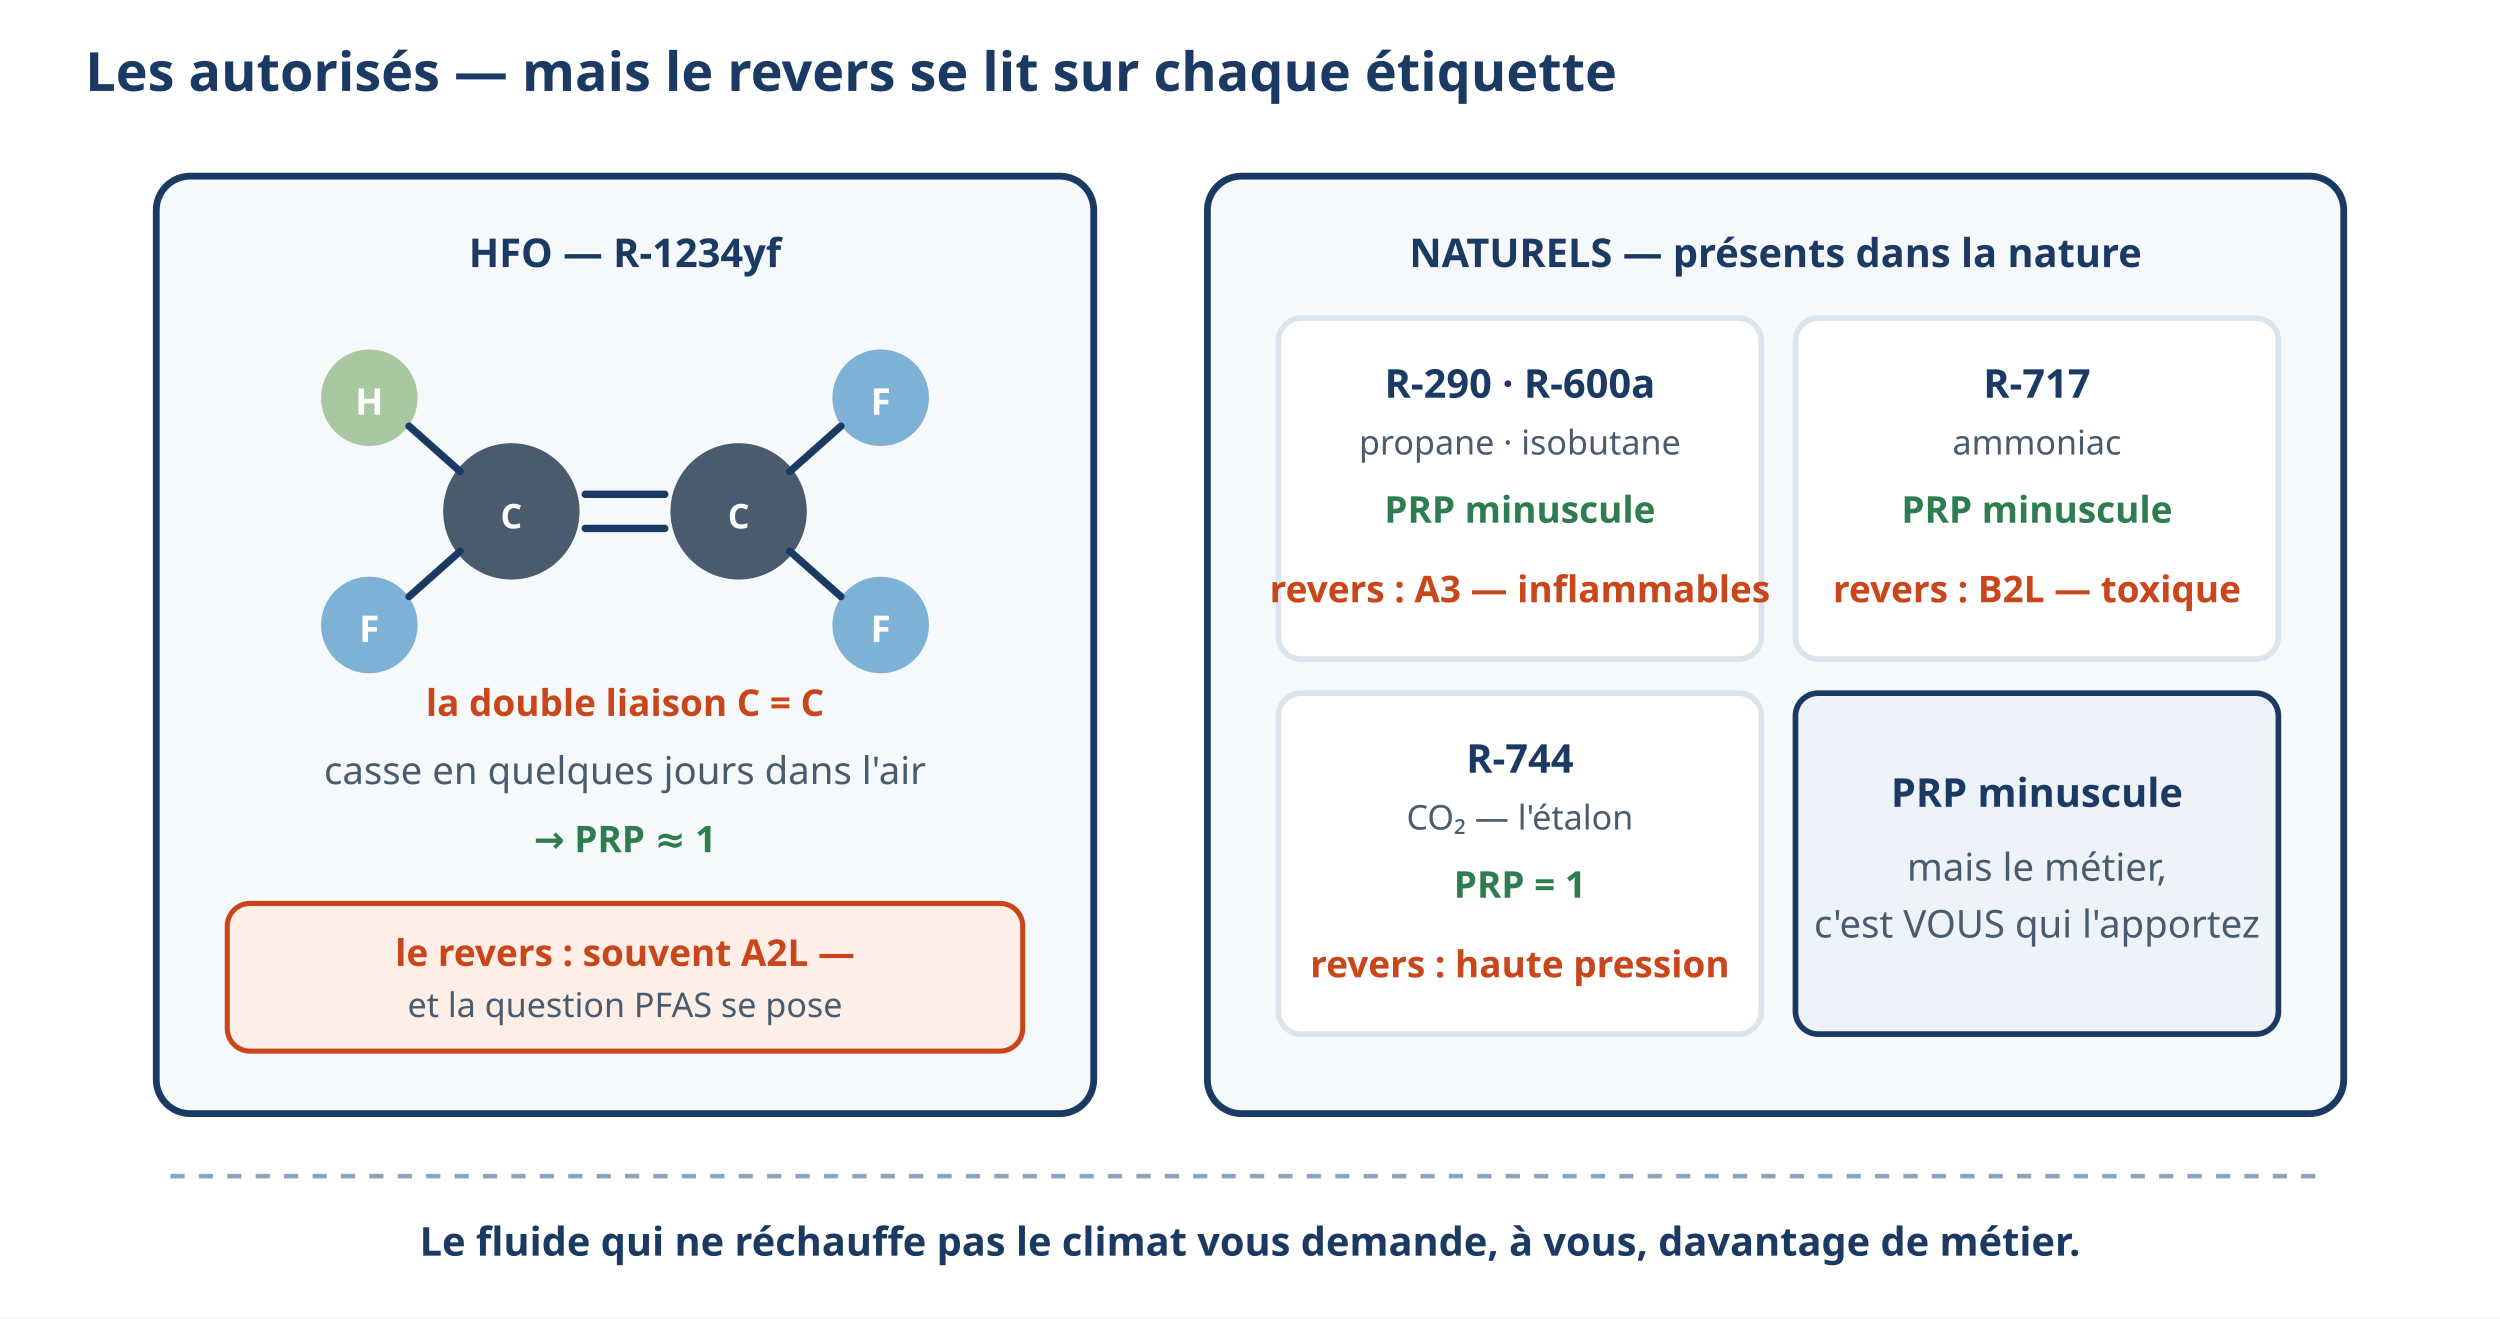
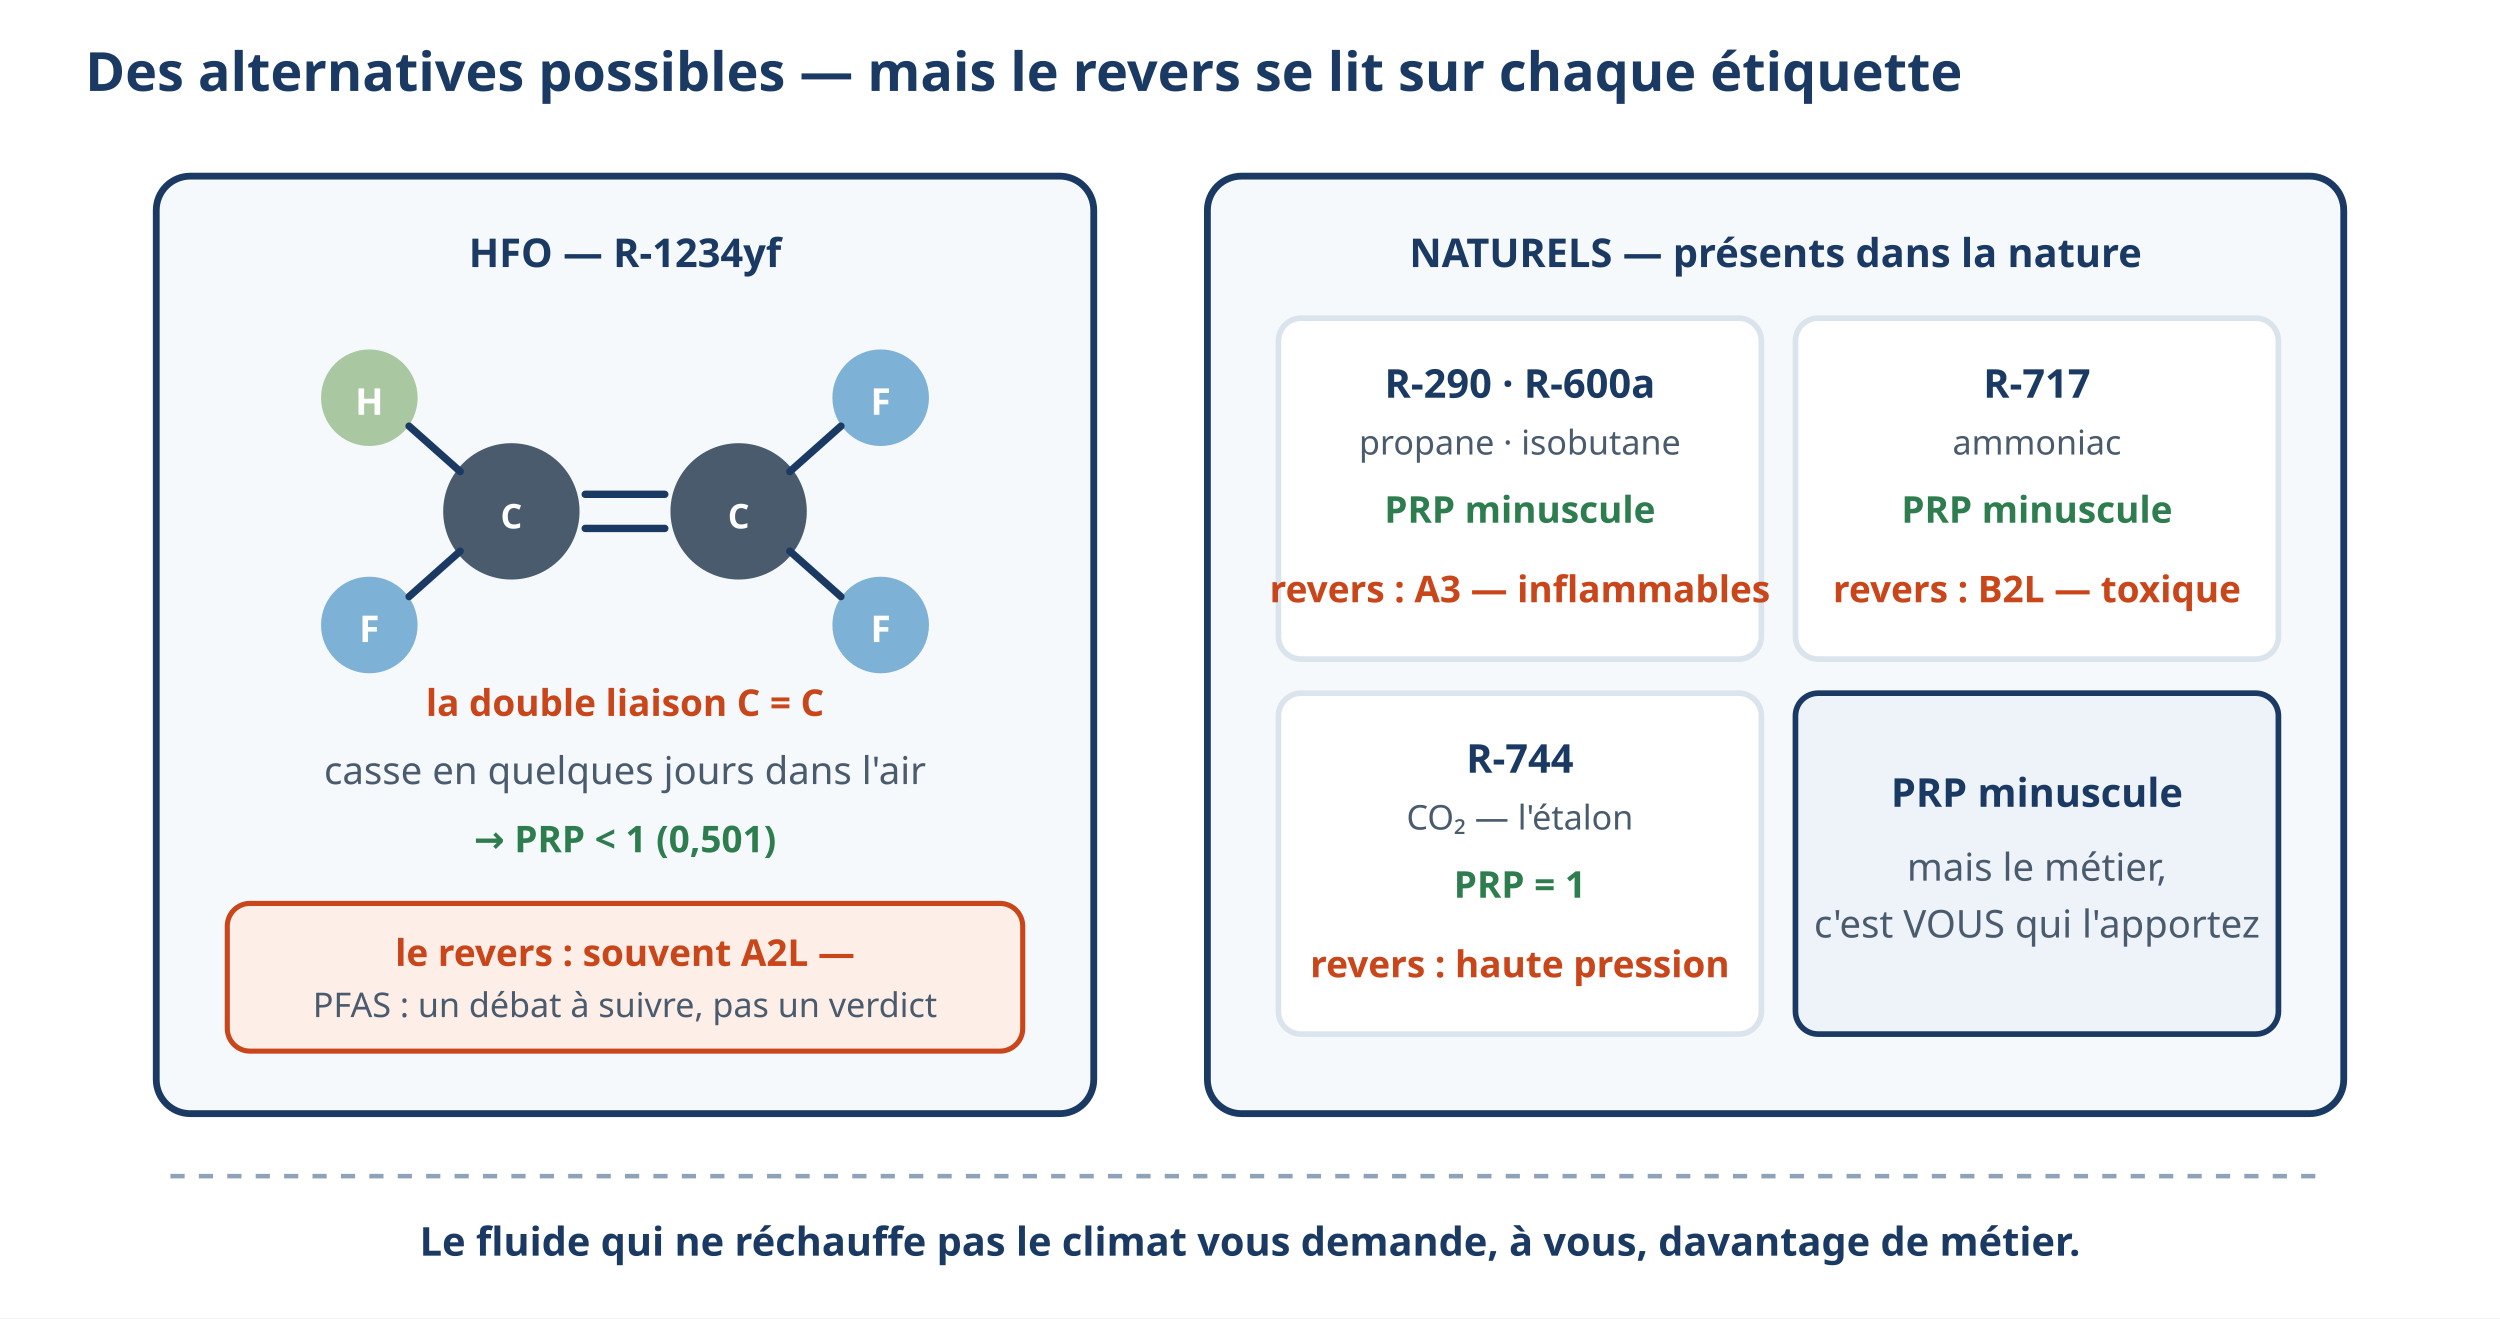
- <svg xmlns="http://www.w3.org/2000/svg" viewBox="0 0 880 464" role="img" aria-label="Les deux familles autorisées, et le revers de chacune. Les HFO, comme le R-1234yf : une double liaison entre carbones qui casse en quelques jours dans l'air, d'où un PRP proche de un — mais souvent classés A2L, et la question des PFAS se pose. Les fluides naturels : R-290 propane et R-600a isobutane, classés A3 ; R-717 ammoniac, classé B2L ; R-744 CO2, qui travaille à haute pression. PRP minuscule, mais chacun son revers : le fluide qui ne réchauffe pas le climat demande davantage de métier.">
+ <svg xmlns="http://www.w3.org/2000/svg" viewBox="0 0 880 464" role="img" aria-label="Deux familles d'alternatives possibles, selon l'application, l'équipement et le calendrier — et le revers de chacune. Les HFO, comme le R-1234yf : une double liaison entre carbones qui casse en quelques jours dans l'air, d'où un PRP inférieur à un — 0,501 dans l'annexe du règlement. Souvent classés A2L ; et certains fluorés sont au cœur d'un débat réglementaire sur les PFAS — un dossier à suivre, pas un verdict. Les fluides naturels : R-290 propane et R-600a isobutane, classés A3 ; R-717 ammoniac, classé B2L ; R-744 CO2, qui travaille à haute pression. PRP minuscule, mais chacun son revers : le fluide qui ne réchauffe pas le climat demande davantage de métier.">
  <style>
    .t   { font:700 19px Calibri,Segoe UI,sans-serif; fill:#1b3a63; }
    .st  { font:700 14px Calibri,Segoe UI,sans-serif; fill:#1b3a63; }
    .lg  { font:400 13.5px Calibri,Segoe UI,sans-serif; fill:#4a5b6e; }
    .sm  { font:400 12px Calibri,Segoe UI,sans-serif; fill:#4a5b6e; }
    .bad { font:700 13px Calibri,Segoe UI,sans-serif; fill:#c9451a; }
    .ok  { font:700 13px Calibri,Segoe UI,sans-serif; fill:#2e7d4f; }
    .p   { fill:none; stroke:#1b3a63; stroke-width:2.6; stroke-linecap:round; stroke-linejoin:round; }
    .dash{ fill:none; stroke:#8fa3b8; stroke-width:1.6; stroke-dasharray:5 5; }
  </style>
  <rect width="880" height="464" fill="#ffffff" />
-   <text class="t" x="30" y="32">Les autorisés — mais le revers se lit sur chaque étiquette</text>
+   <text class="t" x="30" y="32">Des alternatives possibles — mais le revers se lit sur chaque étiquette</text>
  <rect x="55" y="62" width="330" height="330" rx="12" fill="#f6f9fc" stroke="#1b3a63" stroke-width="2.4" />
  <text class="st" x="220" y="94" text-anchor="middle">HFO — R-1234yf</text>
  <g transform="translate(220,180)">
    <circle cx="-40" r="24" fill="#4a5b6e" />
    <text x="-40" y="6" text-anchor="middle" fill="#fff" font-weight="700" font-family="Calibri">C</text>
    <circle cx="40" r="24" fill="#4a5b6e" />
    <text x="40" y="6" text-anchor="middle" fill="#fff" font-weight="700" font-family="Calibri">C</text>
    <path class="p" d="M-14,-6 h28 M-14,6 h28" stroke-width="3.4" stroke="#c9451a" />
    <circle cx="-90" cy="-40" r="17" fill="#a9c8a2" />
    <text x="-90" y="-34" text-anchor="middle" fill="#fff" font-weight="700" font-family="Calibri" font-size="13">H</text>
    <circle cx="-90" cy="40" r="17" fill="#7db2d6" />
    <text x="-90" y="46" text-anchor="middle" fill="#fff" font-weight="700" font-family="Calibri" font-size="13">F</text>
    <circle cx="90" cy="-40" r="17" fill="#7db2d6" />
    <text x="90" y="-34" text-anchor="middle" fill="#fff" font-weight="700" font-family="Calibri" font-size="13">F</text>
    <circle cx="90" cy="40" r="17" fill="#7db2d6" />
    <text x="90" y="46" text-anchor="middle" fill="#fff" font-weight="700" font-family="Calibri" font-size="13">F</text>
    <path class="p" d="M-58,-14 L-76,-30 M-58,14 L-76,30 M58,-14 L76,-30 M58,14 L76,30" stroke-width="2" />
  </g>
  <text class="bad" x="220" y="252" text-anchor="middle">la double liaison C = C</text>
  <text class="lg" x="220" y="276" text-anchor="middle">casse en quelques jours dans l'air</text>
-   <text class="ok" x="220" y="300" text-anchor="middle">→ PRP ≈ 1</text>
+   <text class="ok" x="220" y="300" text-anchor="middle">→ PRP &lt; 1 (0,501)</text>
  <rect x="80" y="318" width="280" height="52" rx="8" fill="#fdeee8" stroke="#c9451a" stroke-width="1.8" />
  <text class="bad" x="220" y="340" text-anchor="middle">le revers : souvent A2L —</text>
-   <text class="sm" x="220" y="358" text-anchor="middle">et la question PFAS se pose</text>
+   <text class="sm" x="220" y="358" text-anchor="middle">PFAS : un débat à suivre, pas un verdict</text>
  <rect x="425" y="62" width="400" height="330" rx="12" fill="#f6f9fc" stroke="#1b3a63" stroke-width="2.4" />
  <text class="st" x="625" y="94" text-anchor="middle">NATURELS — présents dans la nature</text>
  <g>
    <rect x="450" y="112" width="170" height="120" rx="8" fill="#ffffff" stroke="#dbe4ec" stroke-width="2" />
    <text class="st" x="535" y="140" text-anchor="middle">R-290 · R-600a</text>
    <text class="sm" x="535" y="160" text-anchor="middle">propane · isobutane</text>
    <text class="ok" x="535" y="184" text-anchor="middle">PRP minuscule</text>
    <text class="bad" x="535" y="212" text-anchor="middle">revers : A3 — inflammables</text>
  </g>
  <g>
    <rect x="632" y="112" width="170" height="120" rx="8" fill="#ffffff" stroke="#dbe4ec" stroke-width="2" />
    <text class="st" x="717" y="140" text-anchor="middle">R-717</text>
    <text class="sm" x="717" y="160" text-anchor="middle">ammoniac</text>
    <text class="ok" x="717" y="184" text-anchor="middle">PRP minuscule</text>
    <text class="bad" x="717" y="212" text-anchor="middle">revers : B2L — toxique</text>
  </g>
  <g>
    <rect x="450" y="244" width="170" height="120" rx="8" fill="#ffffff" stroke="#dbe4ec" stroke-width="2" />
    <text class="st" x="535" y="272" text-anchor="middle">R-744</text>
    <text class="sm" x="535" y="292" text-anchor="middle">CO₂ — l'étalon</text>
    <text class="ok" x="535" y="316" text-anchor="middle">PRP = 1</text>
    <text class="bad" x="535" y="344" text-anchor="middle">revers : haute pression</text>
  </g>
  <g>
    <rect x="632" y="244" width="170" height="120" rx="8" fill="#eef3f9" stroke="#1b3a63" stroke-width="2" />
    <text class="st" x="717" y="284" text-anchor="middle">PRP minuscule</text>
    <text class="lg" x="717" y="310" text-anchor="middle">mais le métier,</text>
    <text class="lg" x="717" y="330" text-anchor="middle">c'est VOUS qui l'apportez</text>
  </g>
  <path class="dash" d="M60,414 h760" />
  <text class="st" x="440" y="442" text-anchor="middle">Le fluide qui ne réchauffe pas le climat vous demande, à vous, davantage de métier.</text>
</svg>
